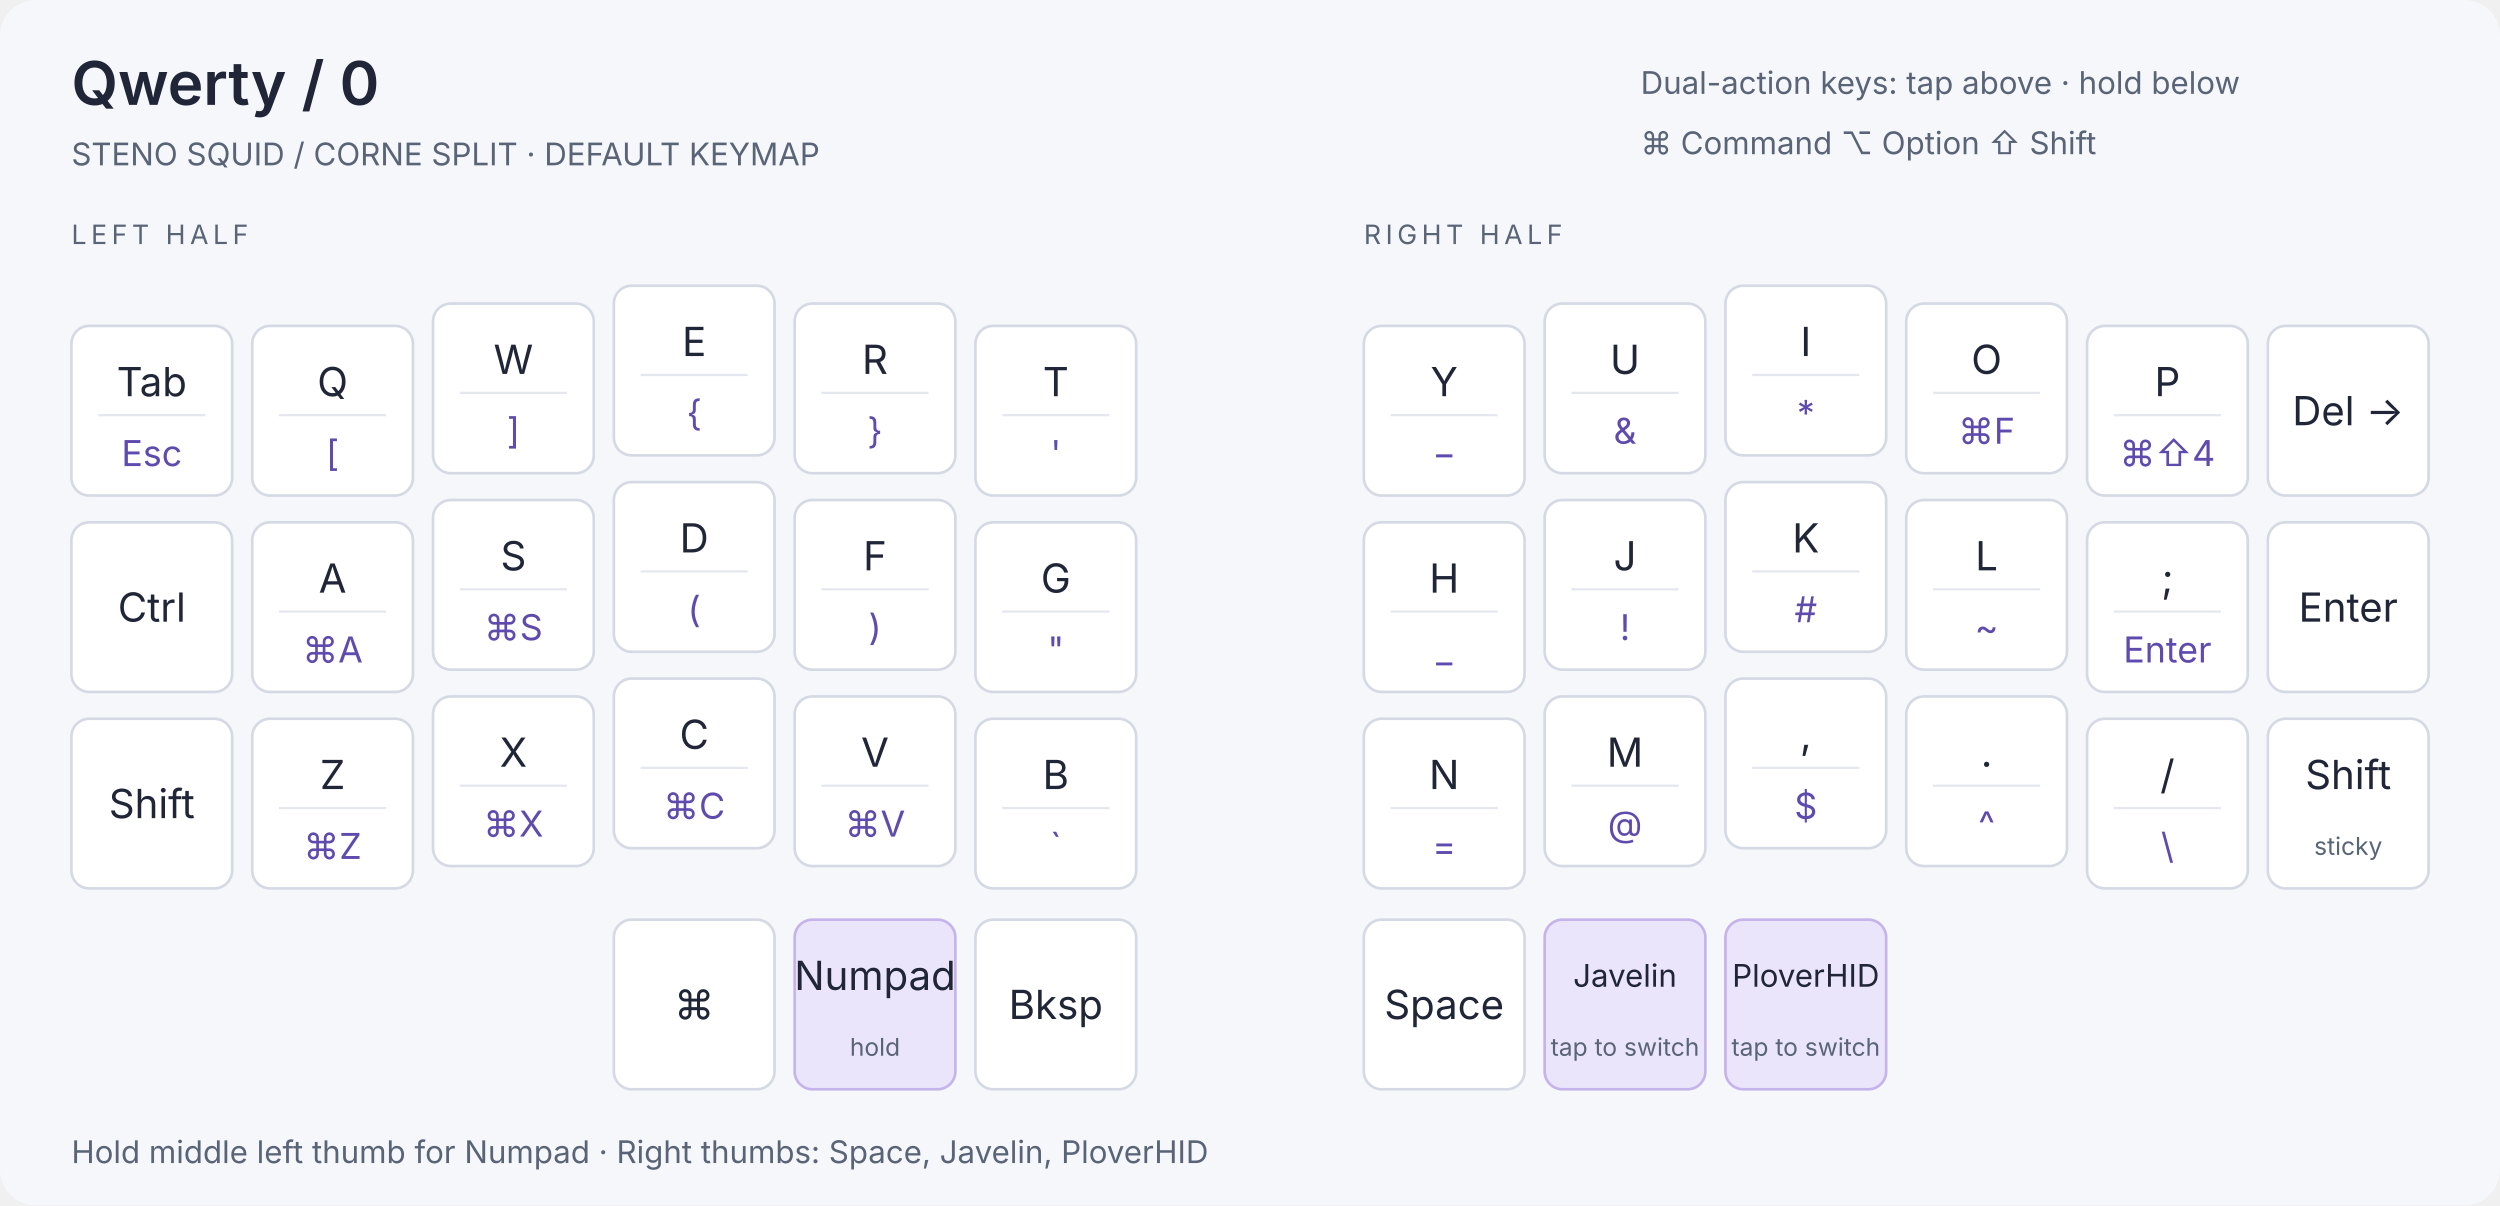
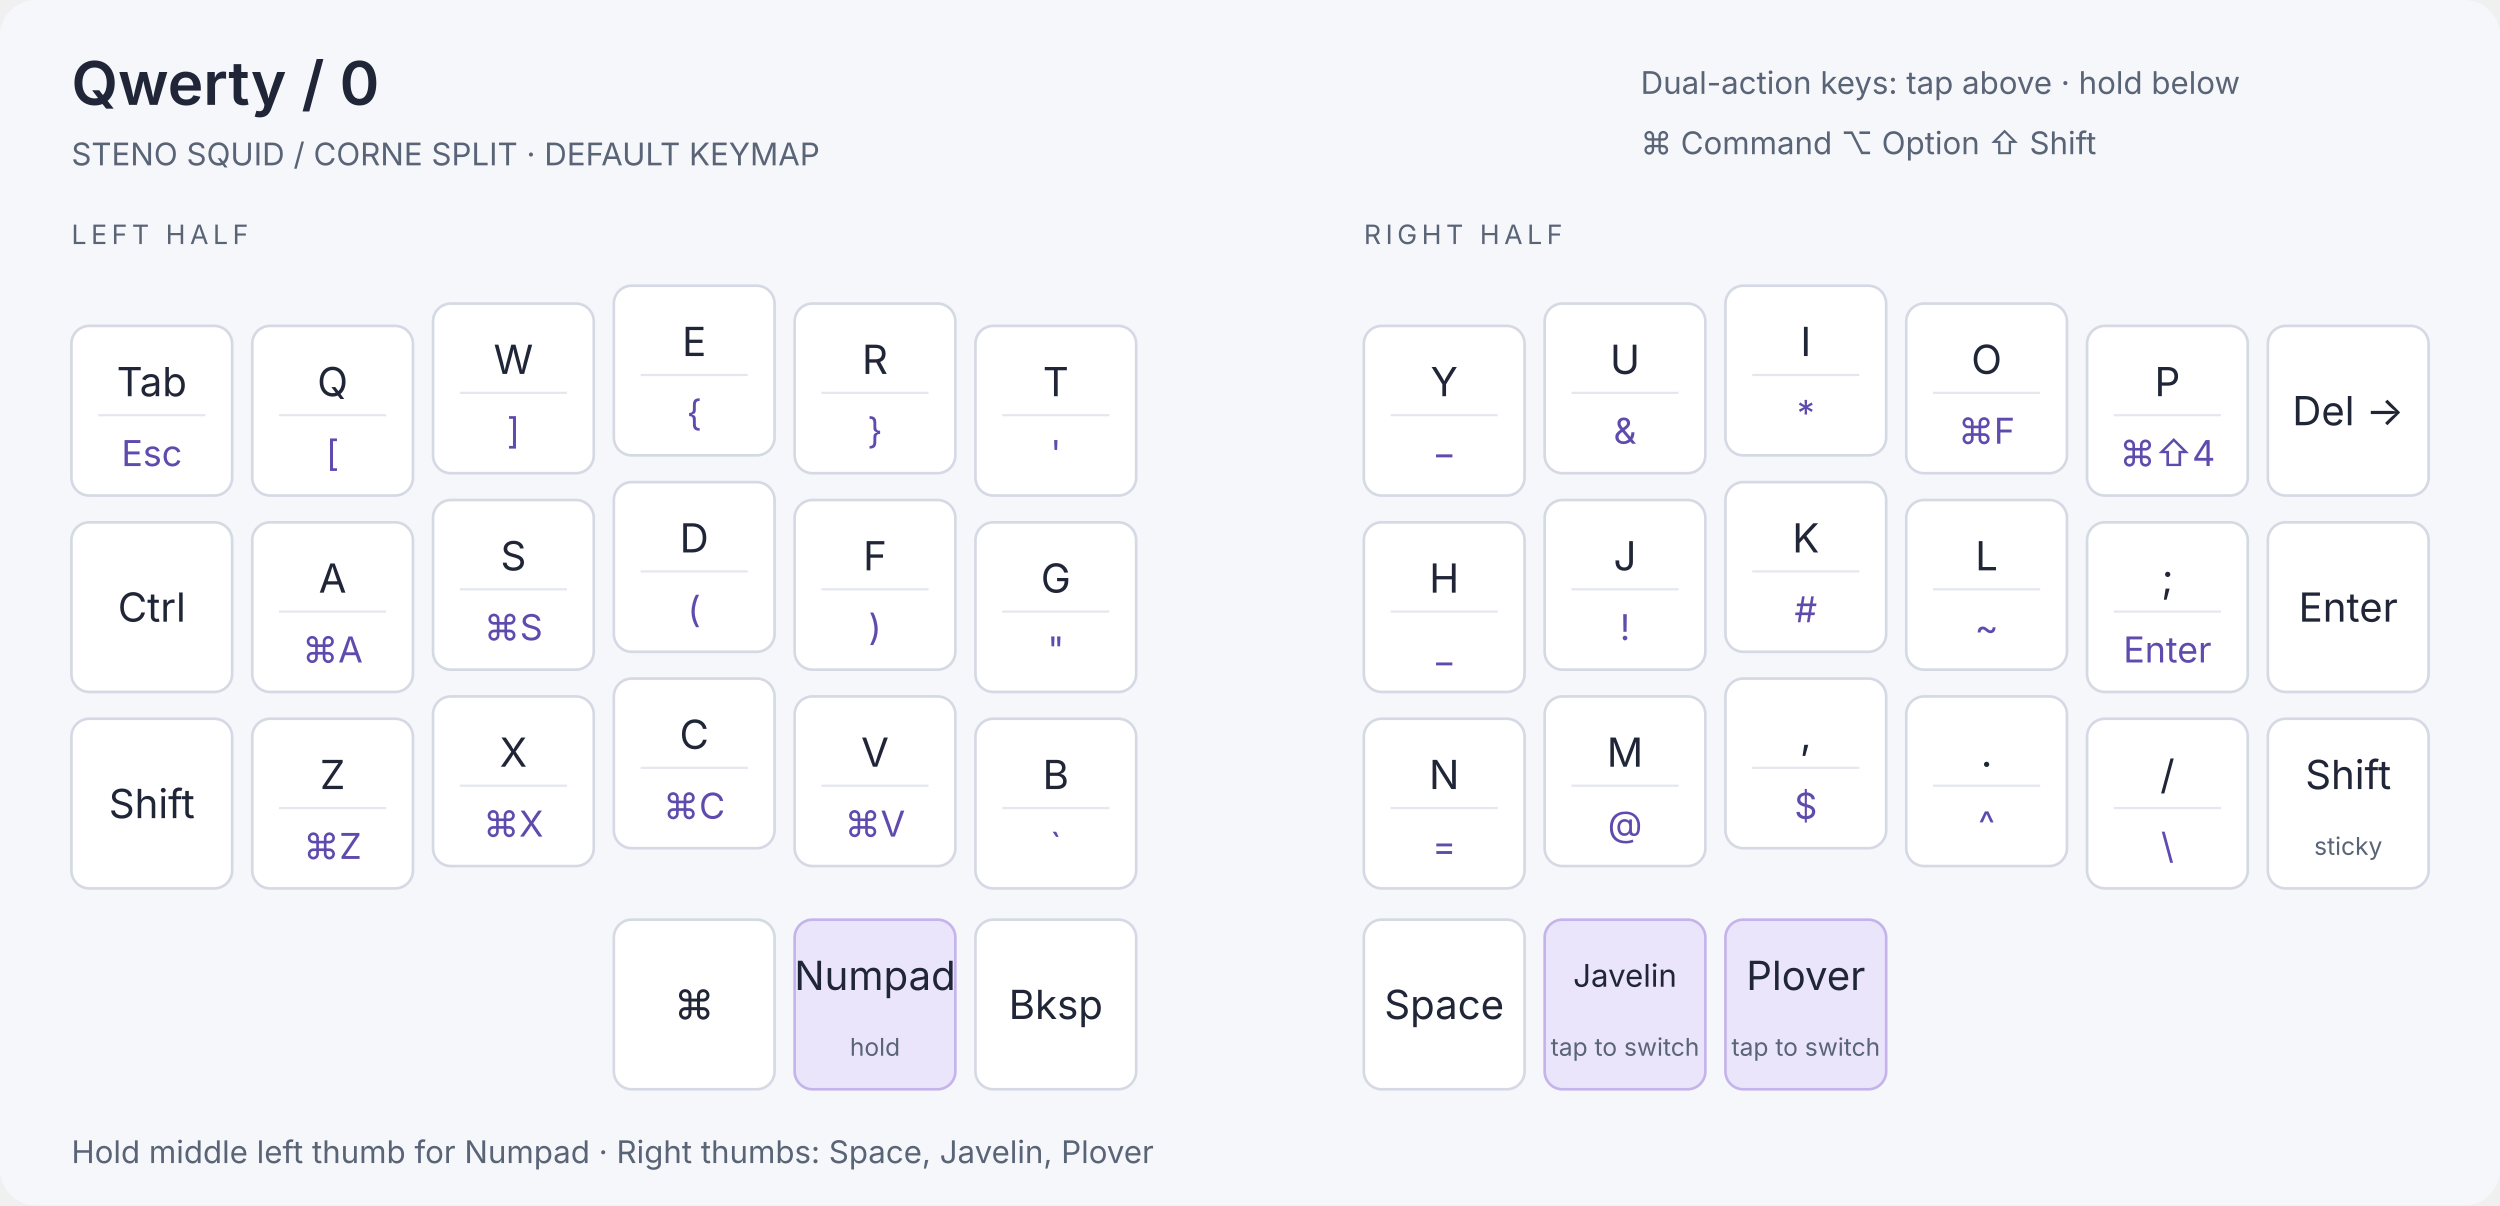
<svg xmlns="http://www.w3.org/2000/svg" width="1120" height="540" viewBox="0 0 1120 540" role="img" aria-labelledby="title desc">
  <style>
.bg{fill:#f6f7fb}.key{fill:#fff;stroke:#d5d9e4;stroke-width:1.2}.line{stroke:#e5e7ef;stroke-width:1}
text{font-family:system-ui,-apple-system,BlinkMacSystemFont,"Segoe UI",sans-serif;fill:#202637;font-size:18px;text-anchor:middle;dominant-baseline:middle}
.title{font-size:27px;font-weight:600;text-anchor:start}.subtitle{font-size:14px;fill:#596477;text-anchor:start}.side{font-size:12px;letter-spacing:2px;fill:#596477;text-anchor:start}
.compact{font-size:14px}.hold{fill:#5f4aad;font-size:16px}.meta{fill:#596477;font-size:11px}.disabled .key{fill:#eceef4;stroke:#e0e3eb}.disabled text{fill:#8e98aa}
.layer .key{fill:#ebe5fb;stroke:#c5b4eb}.steno .key{fill:#edf5fb;stroke:#c4d9ea}.footer{font-size:14px;fill:#596477;text-anchor:start}
@media(prefers-color-scheme:dark){.bg{fill:#151922}.key{fill:#222936;stroke:#414b5e}.line{stroke:#414b5e}text{fill:#ecf0f7}.subtitle,.side,.meta,.footer{fill:#b3bdcd}.compact{font-size:14px}.hold{fill:#c2aaff}.disabled .key{fill:#1b202b;stroke:#303746}.disabled text{fill:#77849a}.layer .key{fill:#35294e;stroke:#71578e}.steno .key{fill:#203448;stroke:#3f617c}}
</style>
  <rect class="bg" width="1120" height="540" rx="16" />
  <text x="32" y="37" class="title">Qwerty  /  0</text>
  <text x="32" y="69" class="subtitle">STENO SQUID / CORNE SPLIT     ·     DEFAULT KEYMAP</text>
  <text x="735" y="37" class="subtitle">Dual-action keys: tap above · hold below</text>
  <text x="735" y="64" class="subtitle">⌘ Command     ⌥ Option     ⇧ Shift</text>
  <text x="32" y="105" class="side">LEFT HALF</text>
  <g class="dual" data-key-index="0">
    <rect class="key" x="32" y="146" width="72" height="76" rx="8" />
    <text x="68" y="171" class="">Tab</text>
    <line class="line" x1="44" x2="92" y1="186" y2="186" />
    <text x="68" y="203" class="hold">Esc</text>
  </g>
  <g class="dual" data-key-index="1">
    <rect class="key" x="113" y="146" width="72" height="76" rx="8" />
    <text x="149" y="171" class="">Q</text>
    <line class="line" x1="125" x2="173" y1="186" y2="186" />
    <text x="149" y="203" class="hold">[</text>
  </g>
  <g class="dual" data-key-index="2">
    <rect class="key" x="194" y="136" width="72" height="76" rx="8" />
    <text x="230" y="161" class="">W</text>
    <line class="line" x1="206" x2="254" y1="176" y2="176" />
    <text x="230" y="193" class="hold">]</text>
  </g>
  <g class="dual" data-key-index="3">
    <rect class="key" x="275" y="128" width="72" height="76" rx="8" />
    <text x="311" y="153" class="">E</text>
    <line class="line" x1="287" x2="335" y1="168" y2="168" />
    <text x="311" y="185" class="hold">{</text>
  </g>
  <g class="dual" data-key-index="4">
    <rect class="key" x="356" y="136" width="72" height="76" rx="8" />
    <text x="392" y="161" class="">R</text>
    <line class="line" x1="368" x2="416" y1="176" y2="176" />
    <text x="392" y="193" class="hold">}</text>
  </g>
  <g class="dual" data-key-index="5">
    <rect class="key" x="437" y="146" width="72" height="76" rx="8" />
    <text x="473" y="171" class="">T</text>
    <line class="line" x1="449" x2="497" y1="186" y2="186" />
    <text x="473" y="203" class="hold">'</text>
  </g>
  <g class="plain" data-key-index="12">
    <rect class="key" x="32" y="234" width="72" height="76" rx="8" />
    <text x="68" y="272" class="">Ctrl</text>
  </g>
  <g class="dual" data-key-index="13">
    <rect class="key" x="113" y="234" width="72" height="76" rx="8" />
    <text x="149" y="259" class="">A</text>
    <line class="line" x1="125" x2="173" y1="274" y2="274" />
    <text x="149" y="291" class="hold">⌘A</text>
  </g>
  <g class="dual" data-key-index="14">
    <rect class="key" x="194" y="224" width="72" height="76" rx="8" />
    <text x="230" y="249" class="">S</text>
    <line class="line" x1="206" x2="254" y1="264" y2="264" />
    <text x="230" y="281" class="hold">⌘S</text>
  </g>
  <g class="dual" data-key-index="15">
    <rect class="key" x="275" y="216" width="72" height="76" rx="8" />
    <text x="311" y="241" class="">D</text>
    <line class="line" x1="287" x2="335" y1="256" y2="256" />
    <text x="311" y="273" class="hold">(</text>
  </g>
  <g class="dual" data-key-index="16">
    <rect class="key" x="356" y="224" width="72" height="76" rx="8" />
    <text x="392" y="249" class="">F</text>
    <line class="line" x1="368" x2="416" y1="264" y2="264" />
    <text x="392" y="281" class="hold">)</text>
  </g>
  <g class="dual" data-key-index="17">
    <rect class="key" x="437" y="234" width="72" height="76" rx="8" />
    <text x="473" y="259" class="">G</text>
    <line class="line" x1="449" x2="497" y1="274" y2="274" />
    <text x="473" y="291" class="hold">"</text>
  </g>
  <g class="plain" data-key-index="24">
    <rect class="key" x="32" y="322" width="72" height="76" rx="8" />
    <text x="68" y="360" class="">Shift</text>
  </g>
  <g class="dual" data-key-index="25">
    <rect class="key" x="113" y="322" width="72" height="76" rx="8" />
    <text x="149" y="347" class="">Z</text>
    <line class="line" x1="125" x2="173" y1="362" y2="362" />
    <text x="149" y="379" class="hold">⌘Z</text>
  </g>
  <g class="dual" data-key-index="26">
    <rect class="key" x="194" y="312" width="72" height="76" rx="8" />
    <text x="230" y="337" class="">X</text>
    <line class="line" x1="206" x2="254" y1="352" y2="352" />
    <text x="230" y="369" class="hold">⌘X</text>
  </g>
  <g class="dual" data-key-index="27">
    <rect class="key" x="275" y="304" width="72" height="76" rx="8" />
    <text x="311" y="329" class="">C</text>
    <line class="line" x1="287" x2="335" y1="344" y2="344" />
    <text x="311" y="361" class="hold">⌘C</text>
  </g>
  <g class="dual" data-key-index="28">
    <rect class="key" x="356" y="312" width="72" height="76" rx="8" />
    <text x="392" y="337" class="">V</text>
    <line class="line" x1="368" x2="416" y1="352" y2="352" />
    <text x="392" y="369" class="hold">⌘V</text>
  </g>
  <g class="dual" data-key-index="29">
    <rect class="key" x="437" y="322" width="72" height="76" rx="8" />
    <text x="473" y="347" class="">B</text>
    <line class="line" x1="449" x2="497" y1="362" y2="362" />
    <text x="473" y="379" class="hold">`</text>
  </g>
  <g class="plain" data-key-index="36">
    <rect class="key" x="275" y="412" width="72" height="76" rx="8" />
    <text x="311" y="450" class="">⌘</text>
  </g>
  <g class="layer" data-key-index="37">
    <rect class="key" x="356" y="412" width="72" height="76" rx="8" />
    <text x="392" y="437" class="">Numpad</text>
    <text x="392" y="469" class="meta">hold</text>
  </g>
  <g class="plain" data-key-index="38">
    <rect class="key" x="437" y="412" width="72" height="76" rx="8" />
    <text x="473" y="450" class="">Bksp</text>
  </g>
  <text x="611" y="105" class="side">RIGHT HALF</text>
  <g class="dual" data-key-index="6">
    <rect class="key" x="611" y="146" width="72" height="76" rx="8" />
    <text x="647" y="171" class="">Y</text>
    <line class="line" x1="623" x2="671" y1="186" y2="186" />
    <text x="647" y="203" class="hold">−</text>
  </g>
  <g class="dual" data-key-index="7">
    <rect class="key" x="692" y="136" width="72" height="76" rx="8" />
    <text x="728" y="161" class="">U</text>
    <line class="line" x1="704" x2="752" y1="176" y2="176" />
    <text x="728" y="193" class="hold">&amp;</text>
  </g>
  <g class="dual" data-key-index="8">
    <rect class="key" x="773" y="128" width="72" height="76" rx="8" />
    <text x="809" y="153" class="">I</text>
    <line class="line" x1="785" x2="833" y1="168" y2="168" />
    <text x="809" y="185" class="hold">*</text>
  </g>
  <g class="dual" data-key-index="9">
    <rect class="key" x="854" y="136" width="72" height="76" rx="8" />
    <text x="890" y="161" class="">O</text>
    <line class="line" x1="866" x2="914" y1="176" y2="176" />
    <text x="890" y="193" class="hold">⌘F</text>
  </g>
  <g class="dual" data-key-index="10">
    <rect class="key" x="935" y="146" width="72" height="76" rx="8" />
    <text x="971" y="171" class="">P</text>
    <line class="line" x1="947" x2="995" y1="186" y2="186" />
    <text x="971" y="203" class="hold">⌘⇧4</text>
  </g>
  <g class="plain" data-key-index="11">
    <rect class="key" x="1016" y="146" width="72" height="76" rx="8" />
    <text x="1052" y="184" class="">Del →</text>
  </g>
  <g class="dual" data-key-index="18">
    <rect class="key" x="611" y="234" width="72" height="76" rx="8" />
    <text x="647" y="259" class="">H</text>
    <line class="line" x1="623" x2="671" y1="274" y2="274" />
    <text x="647" y="291" class="hold">_</text>
  </g>
  <g class="dual" data-key-index="19">
    <rect class="key" x="692" y="224" width="72" height="76" rx="8" />
    <text x="728" y="249" class="">J</text>
    <line class="line" x1="704" x2="752" y1="264" y2="264" />
    <text x="728" y="281" class="hold">!</text>
  </g>
  <g class="dual" data-key-index="20">
    <rect class="key" x="773" y="216" width="72" height="76" rx="8" />
    <text x="809" y="241" class="">K</text>
    <line class="line" x1="785" x2="833" y1="256" y2="256" />
    <text x="809" y="273" class="hold">#</text>
  </g>
  <g class="dual" data-key-index="21">
    <rect class="key" x="854" y="224" width="72" height="76" rx="8" />
    <text x="890" y="249" class="">L</text>
    <line class="line" x1="866" x2="914" y1="264" y2="264" />
    <text x="890" y="281" class="hold">~</text>
  </g>
  <g class="dual" data-key-index="22">
    <rect class="key" x="935" y="234" width="72" height="76" rx="8" />
    <text x="971" y="259" class="">;</text>
    <line class="line" x1="947" x2="995" y1="274" y2="274" />
    <text x="971" y="291" class="hold">Enter</text>
  </g>
  <g class="plain" data-key-index="23">
    <rect class="key" x="1016" y="234" width="72" height="76" rx="8" />
    <text x="1052" y="272" class="">Enter</text>
  </g>
  <g class="dual" data-key-index="30">
    <rect class="key" x="611" y="322" width="72" height="76" rx="8" />
    <text x="647" y="347" class="">N</text>
    <line class="line" x1="623" x2="671" y1="362" y2="362" />
    <text x="647" y="379" class="hold">=</text>
  </g>
  <g class="dual" data-key-index="31">
    <rect class="key" x="692" y="312" width="72" height="76" rx="8" />
    <text x="728" y="337" class="">M</text>
    <line class="line" x1="704" x2="752" y1="352" y2="352" />
    <text x="728" y="369" class="hold">@</text>
  </g>
  <g class="dual" data-key-index="32">
    <rect class="key" x="773" y="304" width="72" height="76" rx="8" />
    <text x="809" y="329" class="">,</text>
    <line class="line" x1="785" x2="833" y1="344" y2="344" />
    <text x="809" y="361" class="hold">$</text>
  </g>
  <g class="dual" data-key-index="33">
    <rect class="key" x="854" y="312" width="72" height="76" rx="8" />
    <text x="890" y="337" class="">.</text>
    <line class="line" x1="866" x2="914" y1="352" y2="352" />
    <text x="890" y="369" class="hold">^</text>
  </g>
  <g class="dual" data-key-index="34">
    <rect class="key" x="935" y="322" width="72" height="76" rx="8" />
    <text x="971" y="347" class="">/</text>
    <line class="line" x1="947" x2="995" y1="362" y2="362" />
    <text x="971" y="379" class="hold">\</text>
  </g>
  <g class="plain" data-key-index="35">
    <rect class="key" x="1016" y="322" width="72" height="76" rx="8" />
    <text x="1052" y="347" class="">Shift</text>
    <text x="1052" y="379" class="meta">sticky</text>
  </g>
  <g class="plain" data-key-index="39">
    <rect class="key" x="611" y="412" width="72" height="76" rx="8" />
    <text x="647" y="450" class="">Space</text>
  </g>
  <g class="layer" data-key-index="40">
    <rect class="key" x="692" y="412" width="72" height="76" rx="8" />
    <text x="728" y="437" class="compact">Javelin</text>
    <text x="728" y="469" class="meta">tap to switch</text>
  </g>
  <g class="layer" data-key-index="41">
    <rect class="key" x="773" y="412" width="72" height="76" rx="8" />
-     <text x="809" y="437" class="compact">PloverHID</text>
+     <text x="809" y="437" class="">Plover</text>
    <text x="809" y="469" class="meta">tap to switch</text>
  </g>
-   <text x="32" y="516" class="footer">Hold middle left thumb for Numpad · Right thumbs: Space, Javelin, PloverHID</text>
+   <text x="32" y="516" class="footer">Hold middle left thumb for Numpad · Right thumbs: Space, Javelin, Plover</text>
</svg>
